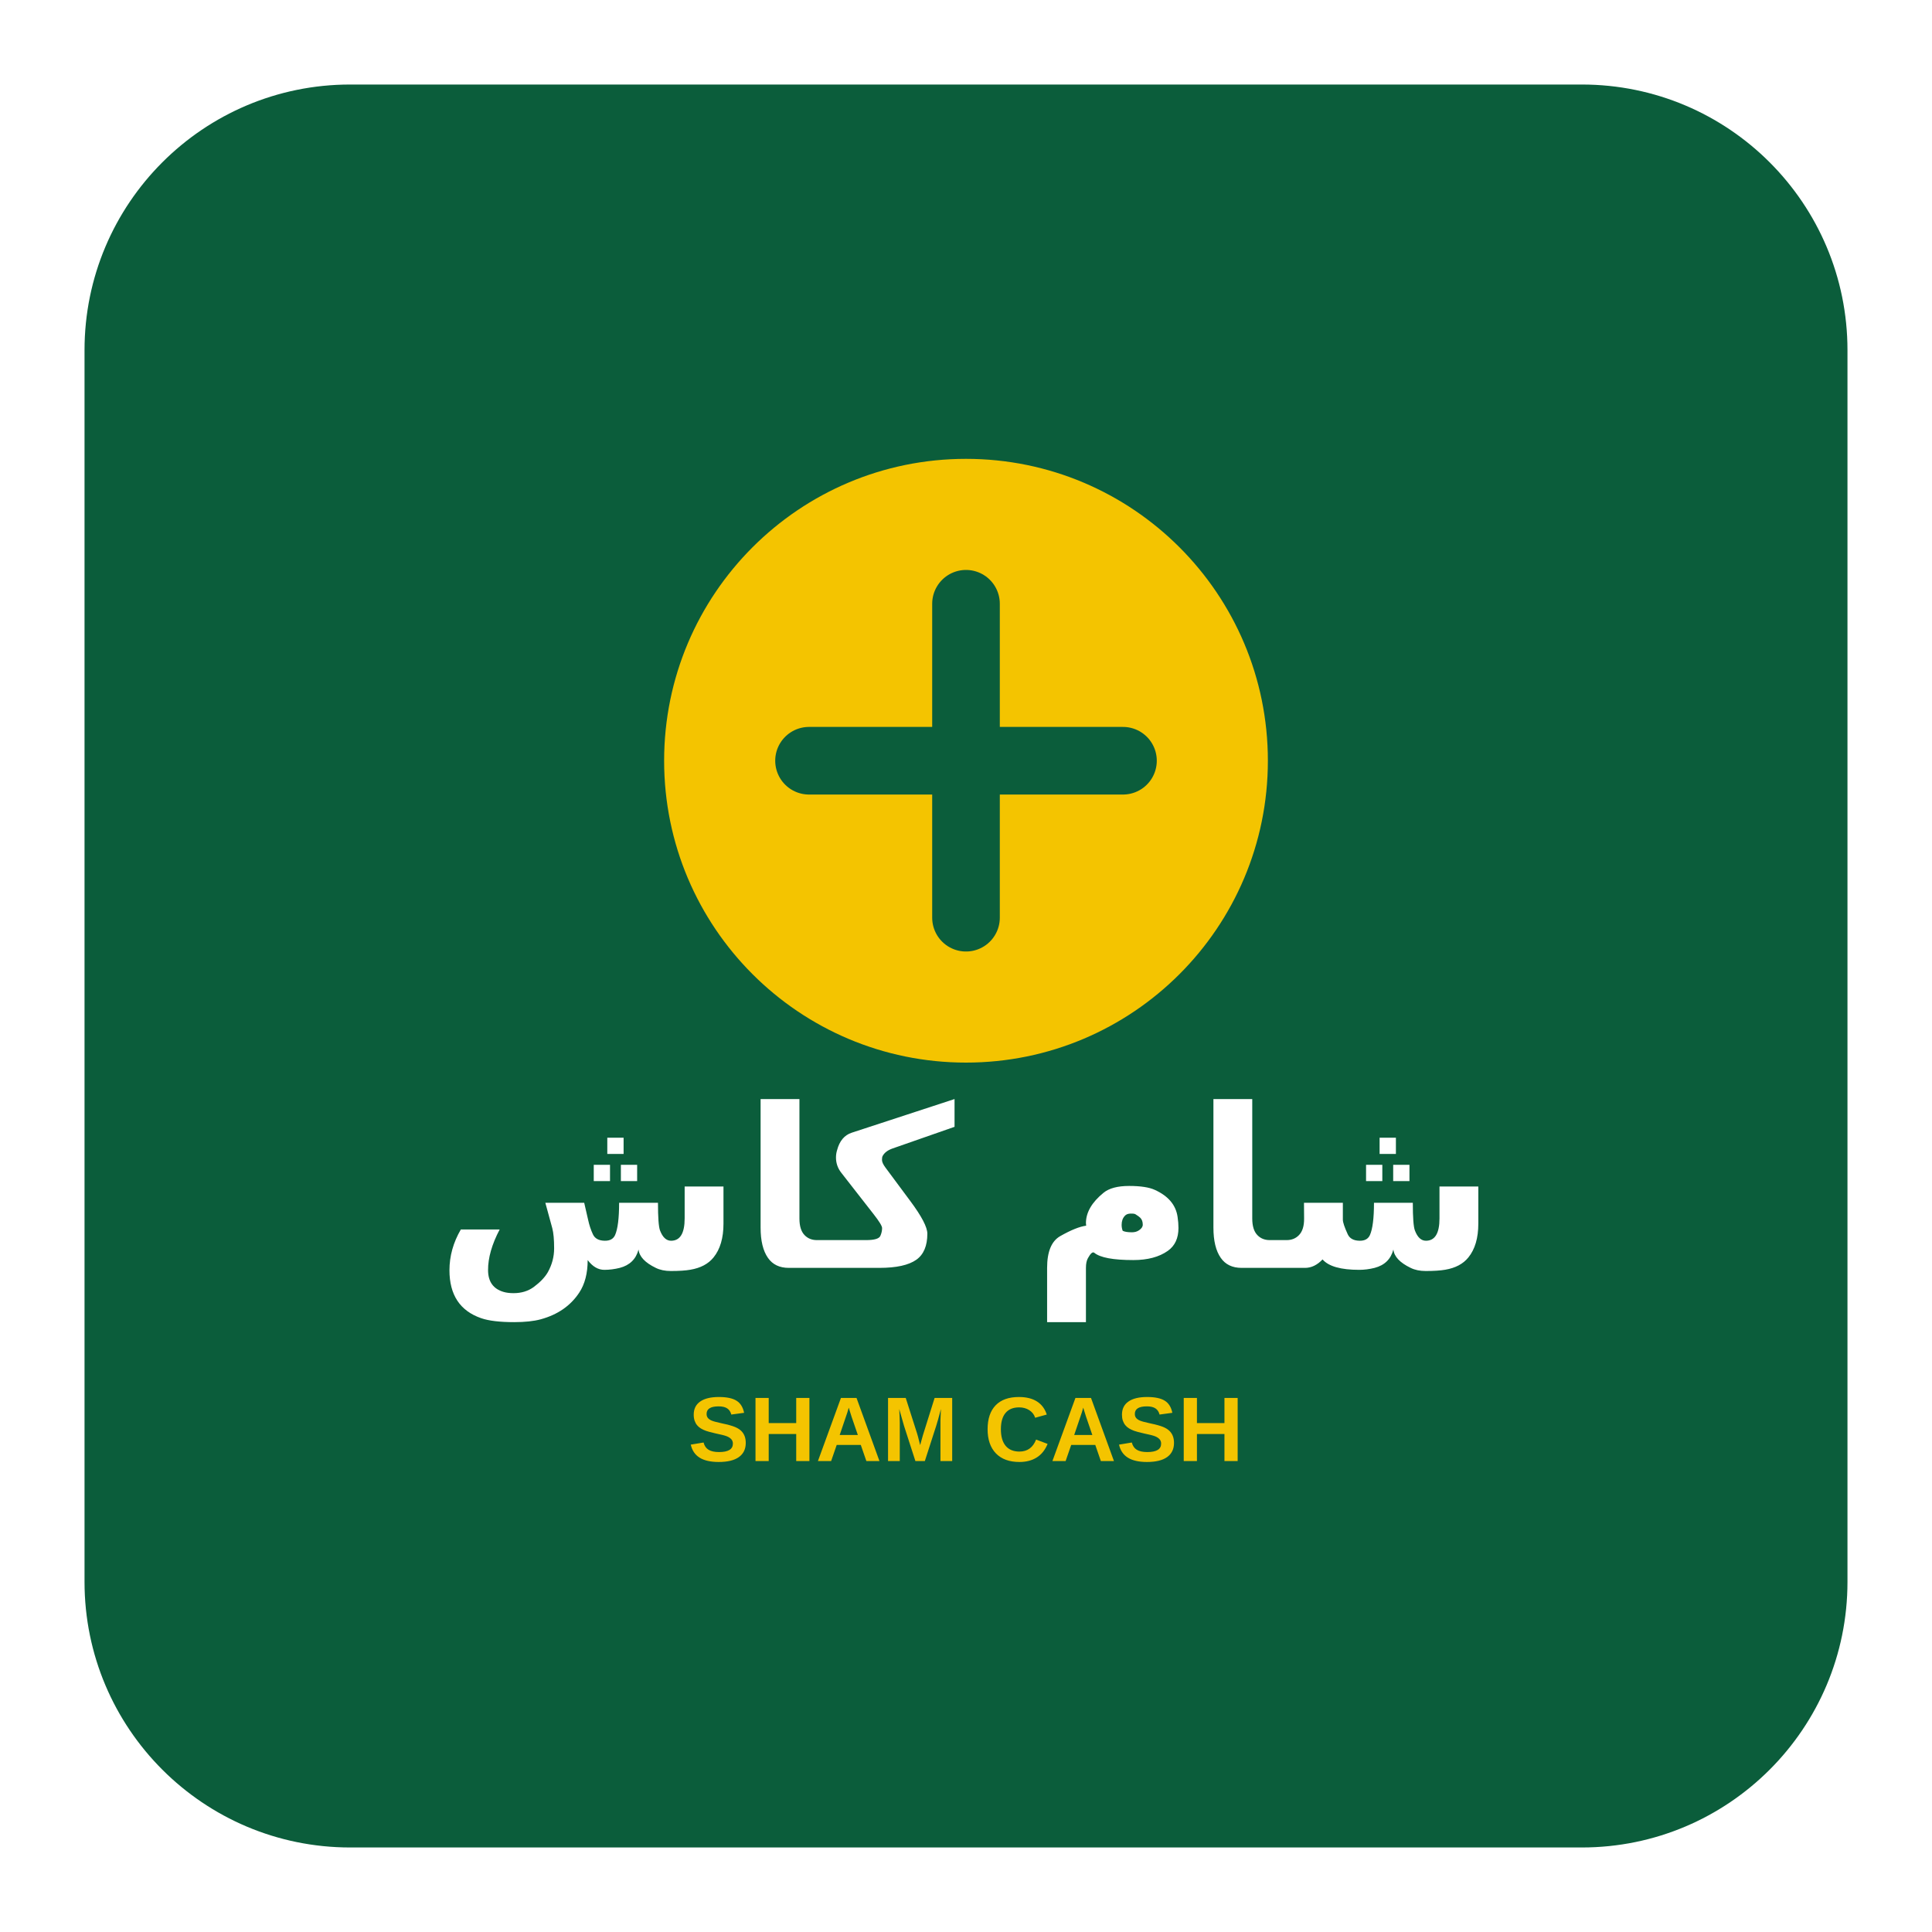
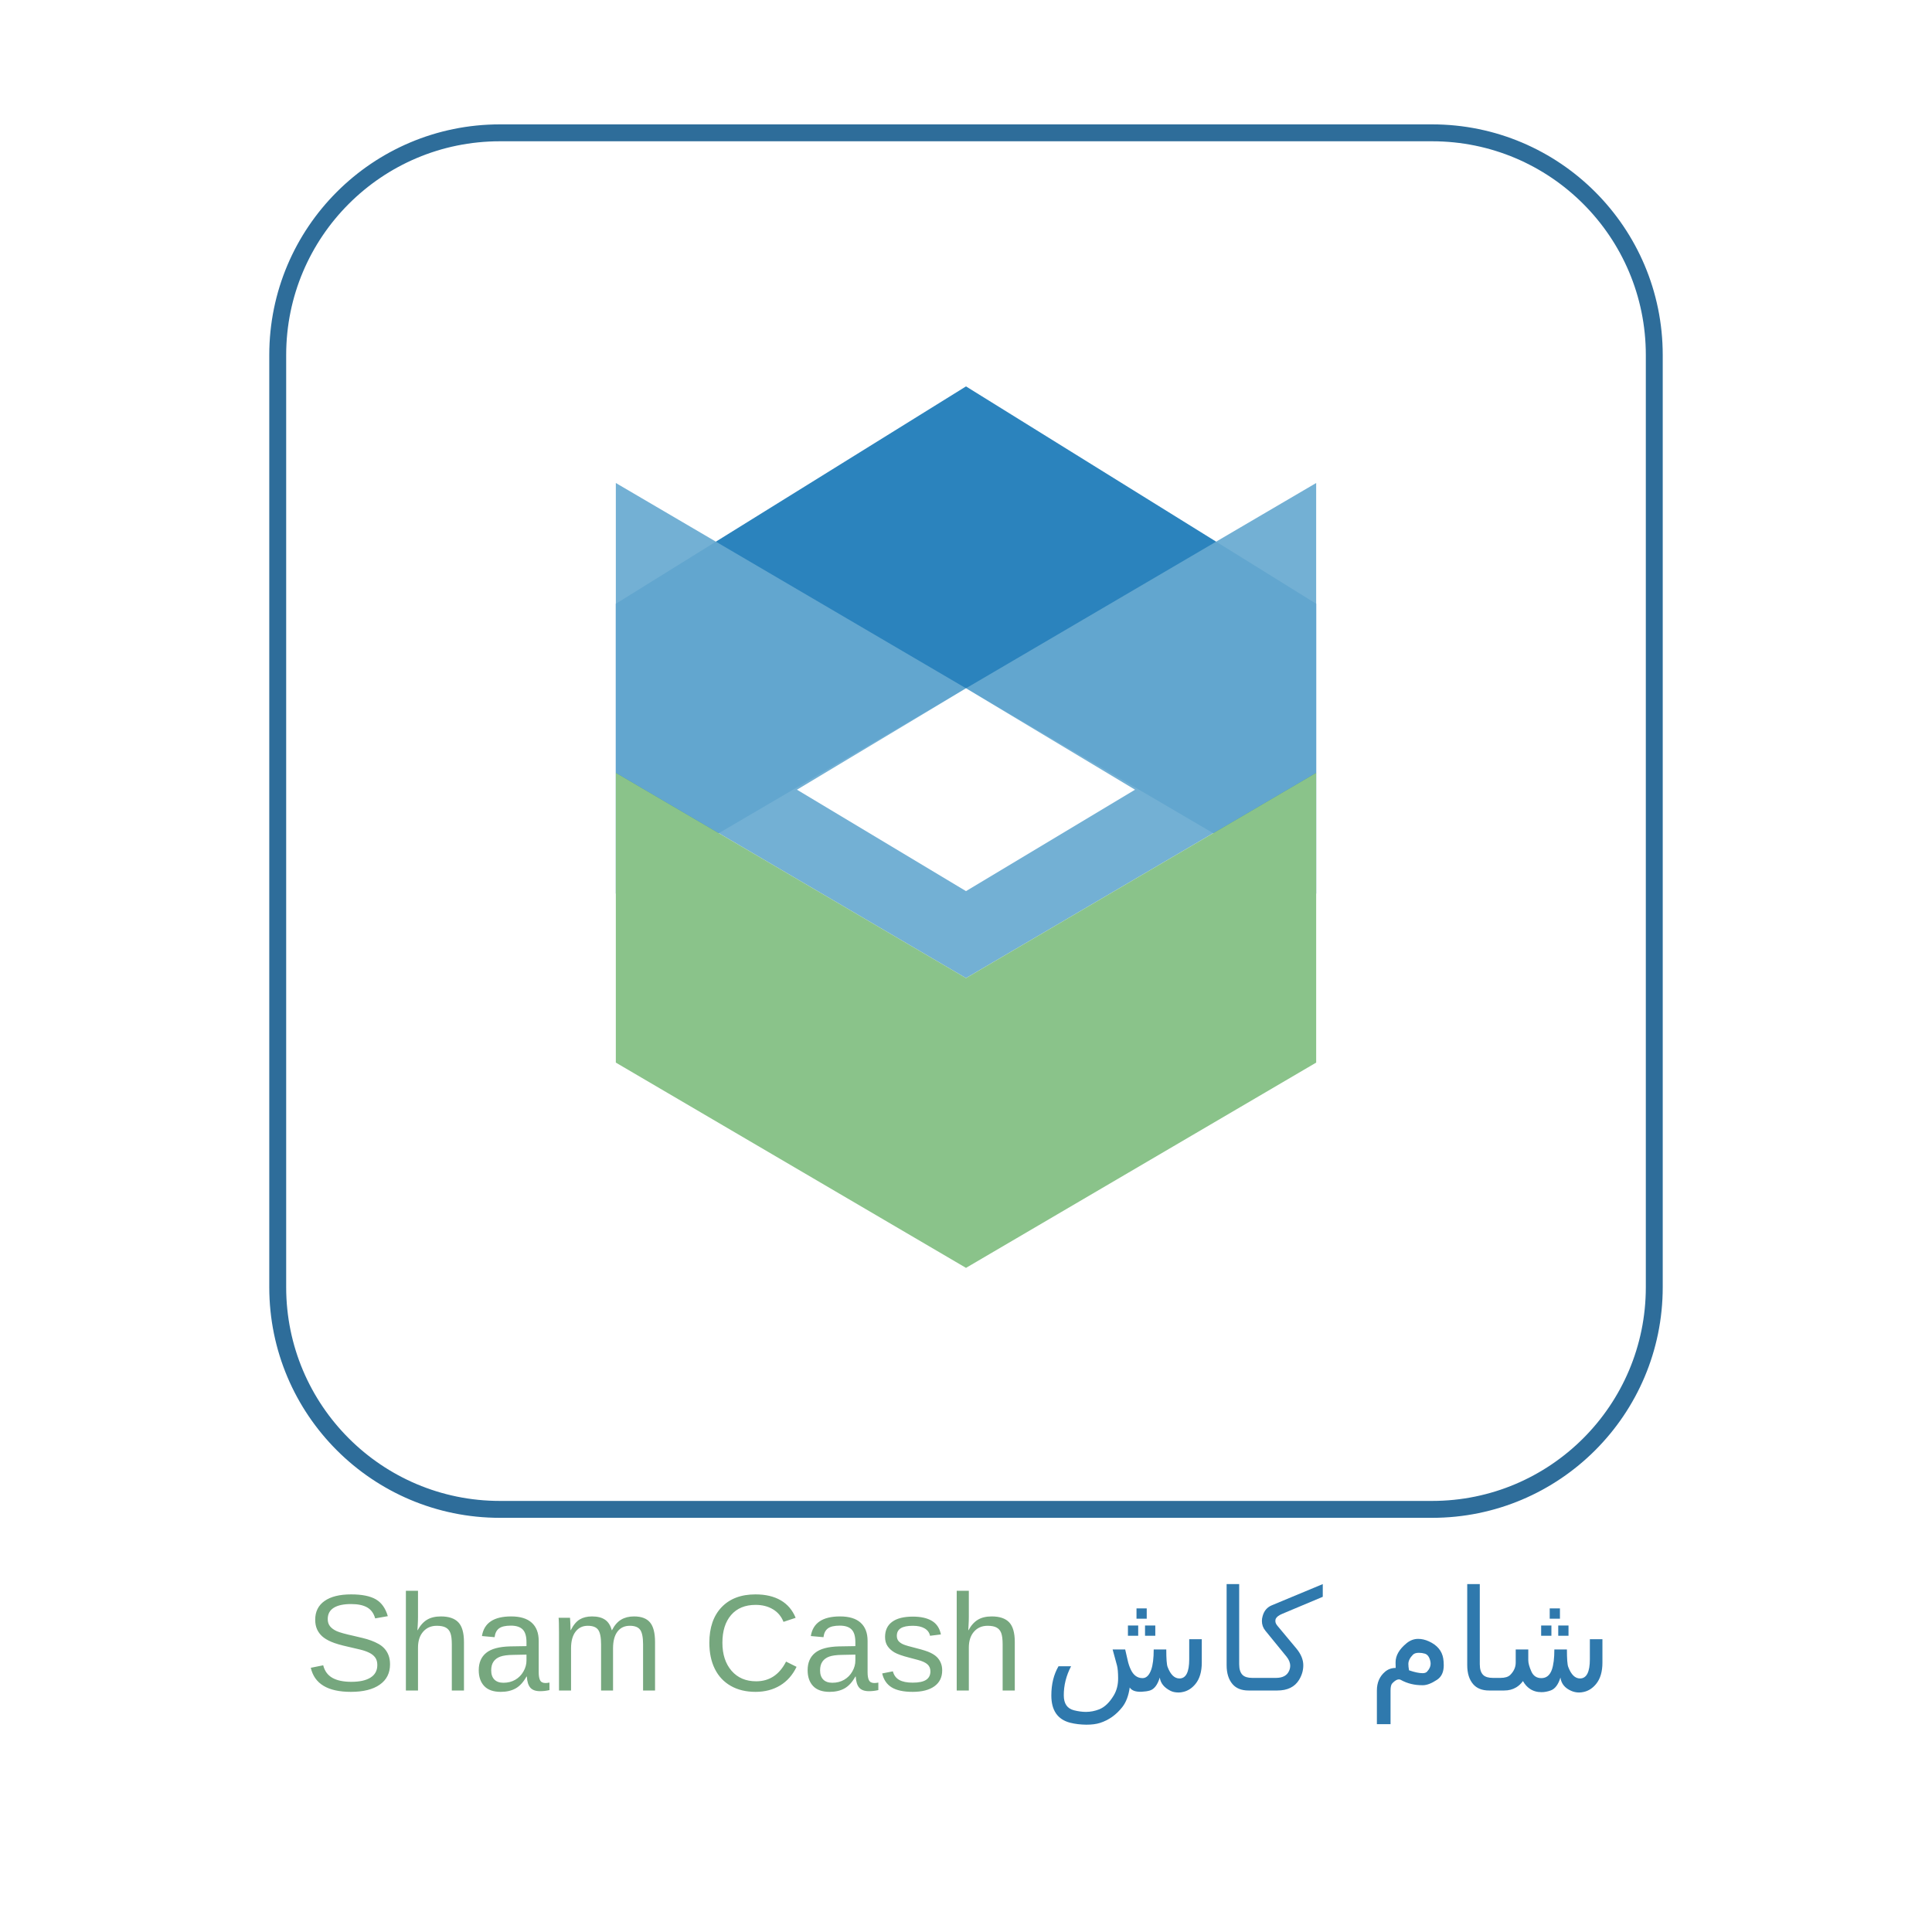
<svg xmlns="http://www.w3.org/2000/svg" viewBox="0 0 800 800" role="img" aria-label="شام كاش">
  <rect width="800" height="800" fill="#fff" />
-   <rect x="35" y="35" width="730" height="730" rx="110" fill="#0b5d3b" />
-   <circle cx="400" cy="315" r="125" fill="#f4c400" />
-   <path d="M335 315h130M400 250v130" stroke="#0b5d3b" stroke-width="28" stroke-linecap="round" />
-   <text x="400" y="525" text-anchor="middle" direction="rtl" font-family="Arial,Tahoma,sans-serif" font-size="92" font-weight="900" fill="#fff">شام كاش</text>
-   <text x="400" y="605" text-anchor="middle" font-family="Arial,sans-serif" font-size="38" font-weight="700" fill="#f4c400">SHAM CASH</text>
+   <rect x="115" y="55" width="570" height="570" rx="92" fill="#fff" stroke="#2e6d9a" stroke-width="7" />
+   <g transform="translate(400 335)">
+     <path d="M0-175L145-85v120L0-50-145 35V-85z" fill="#2b83bd" />
+     <path d="M0-50l145-85v120L0 70-145-15v-120z" fill="#67a9d0" opacity=".92" />
+     <path d="M0 70l145-85v120L0 190-145 105V-15z" fill="#8ac38a" />
+     <path d="M0-50l70 42-70 42-70-42z" fill="#fff" />
+   </g>
+   <text x="275" y="700" text-anchor="middle" font-family="Arial,Tahoma,sans-serif" font-size="57" fill="#76a77e">Sham Cash</text>
+   <text x="550" y="700" text-anchor="middle" direction="rtl" font-family="Arial,Tahoma,sans-serif" font-size="58" fill="#2f79ad">شام كاش</text>
</svg>
